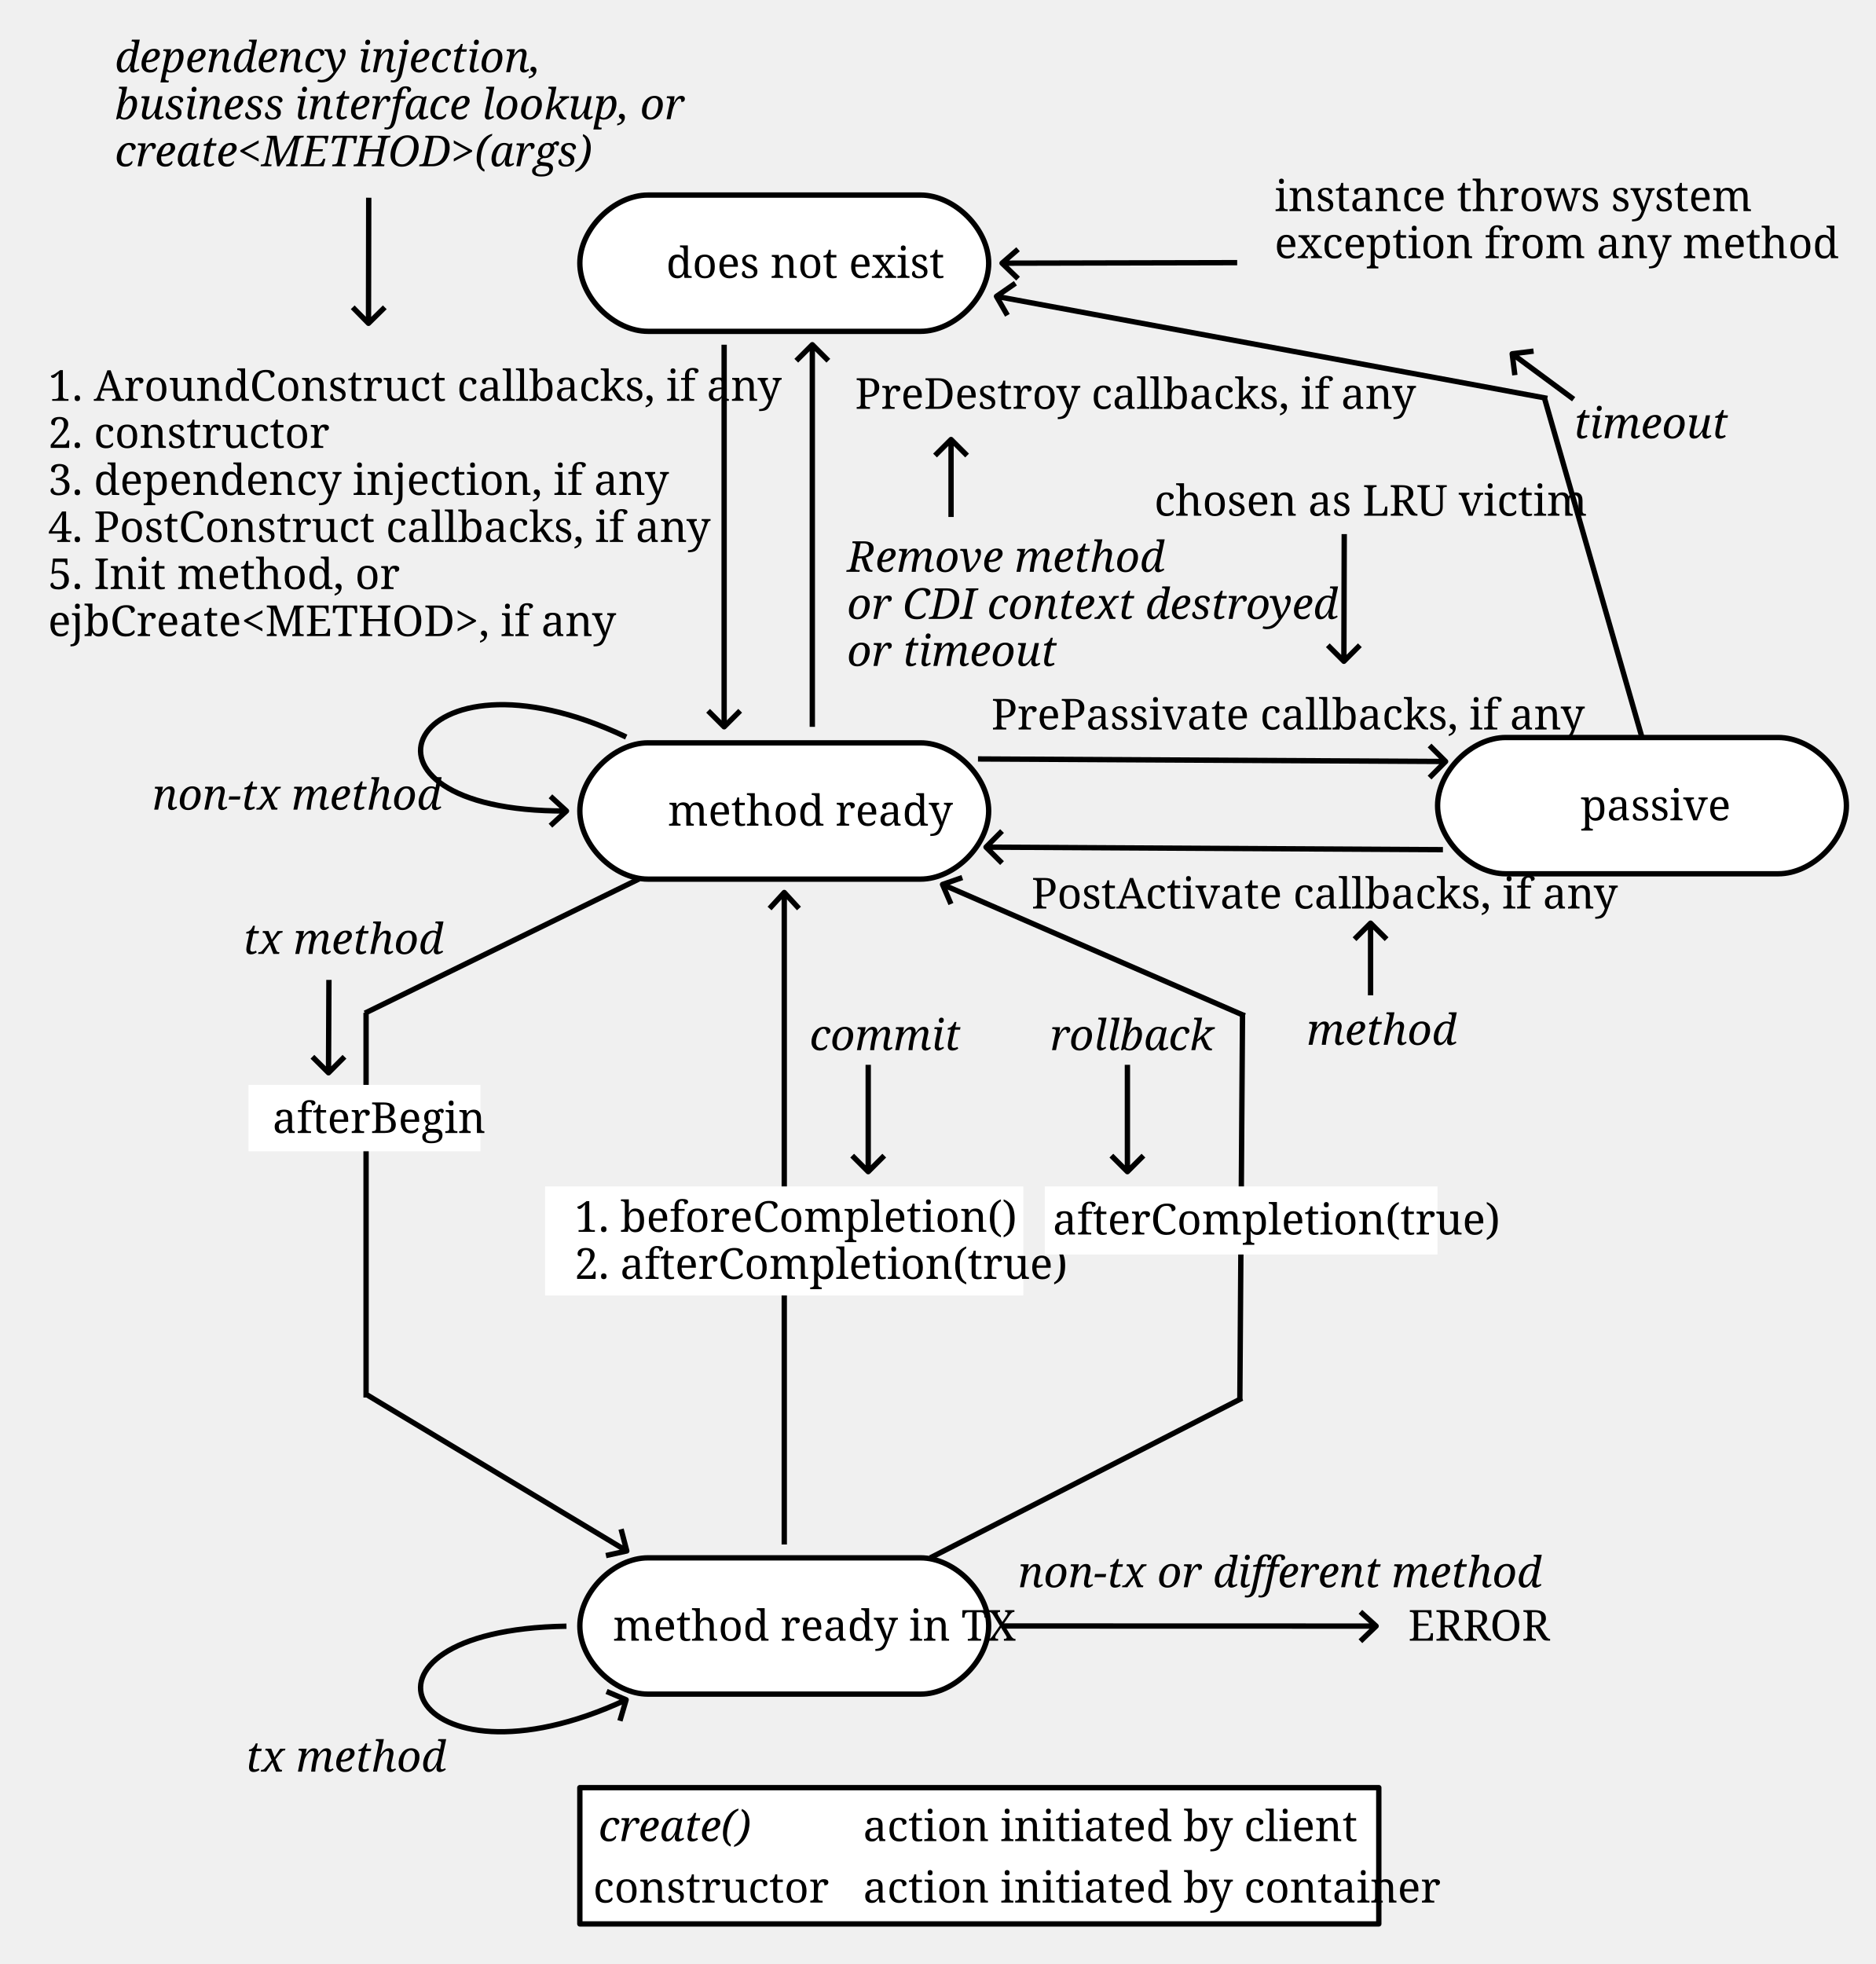
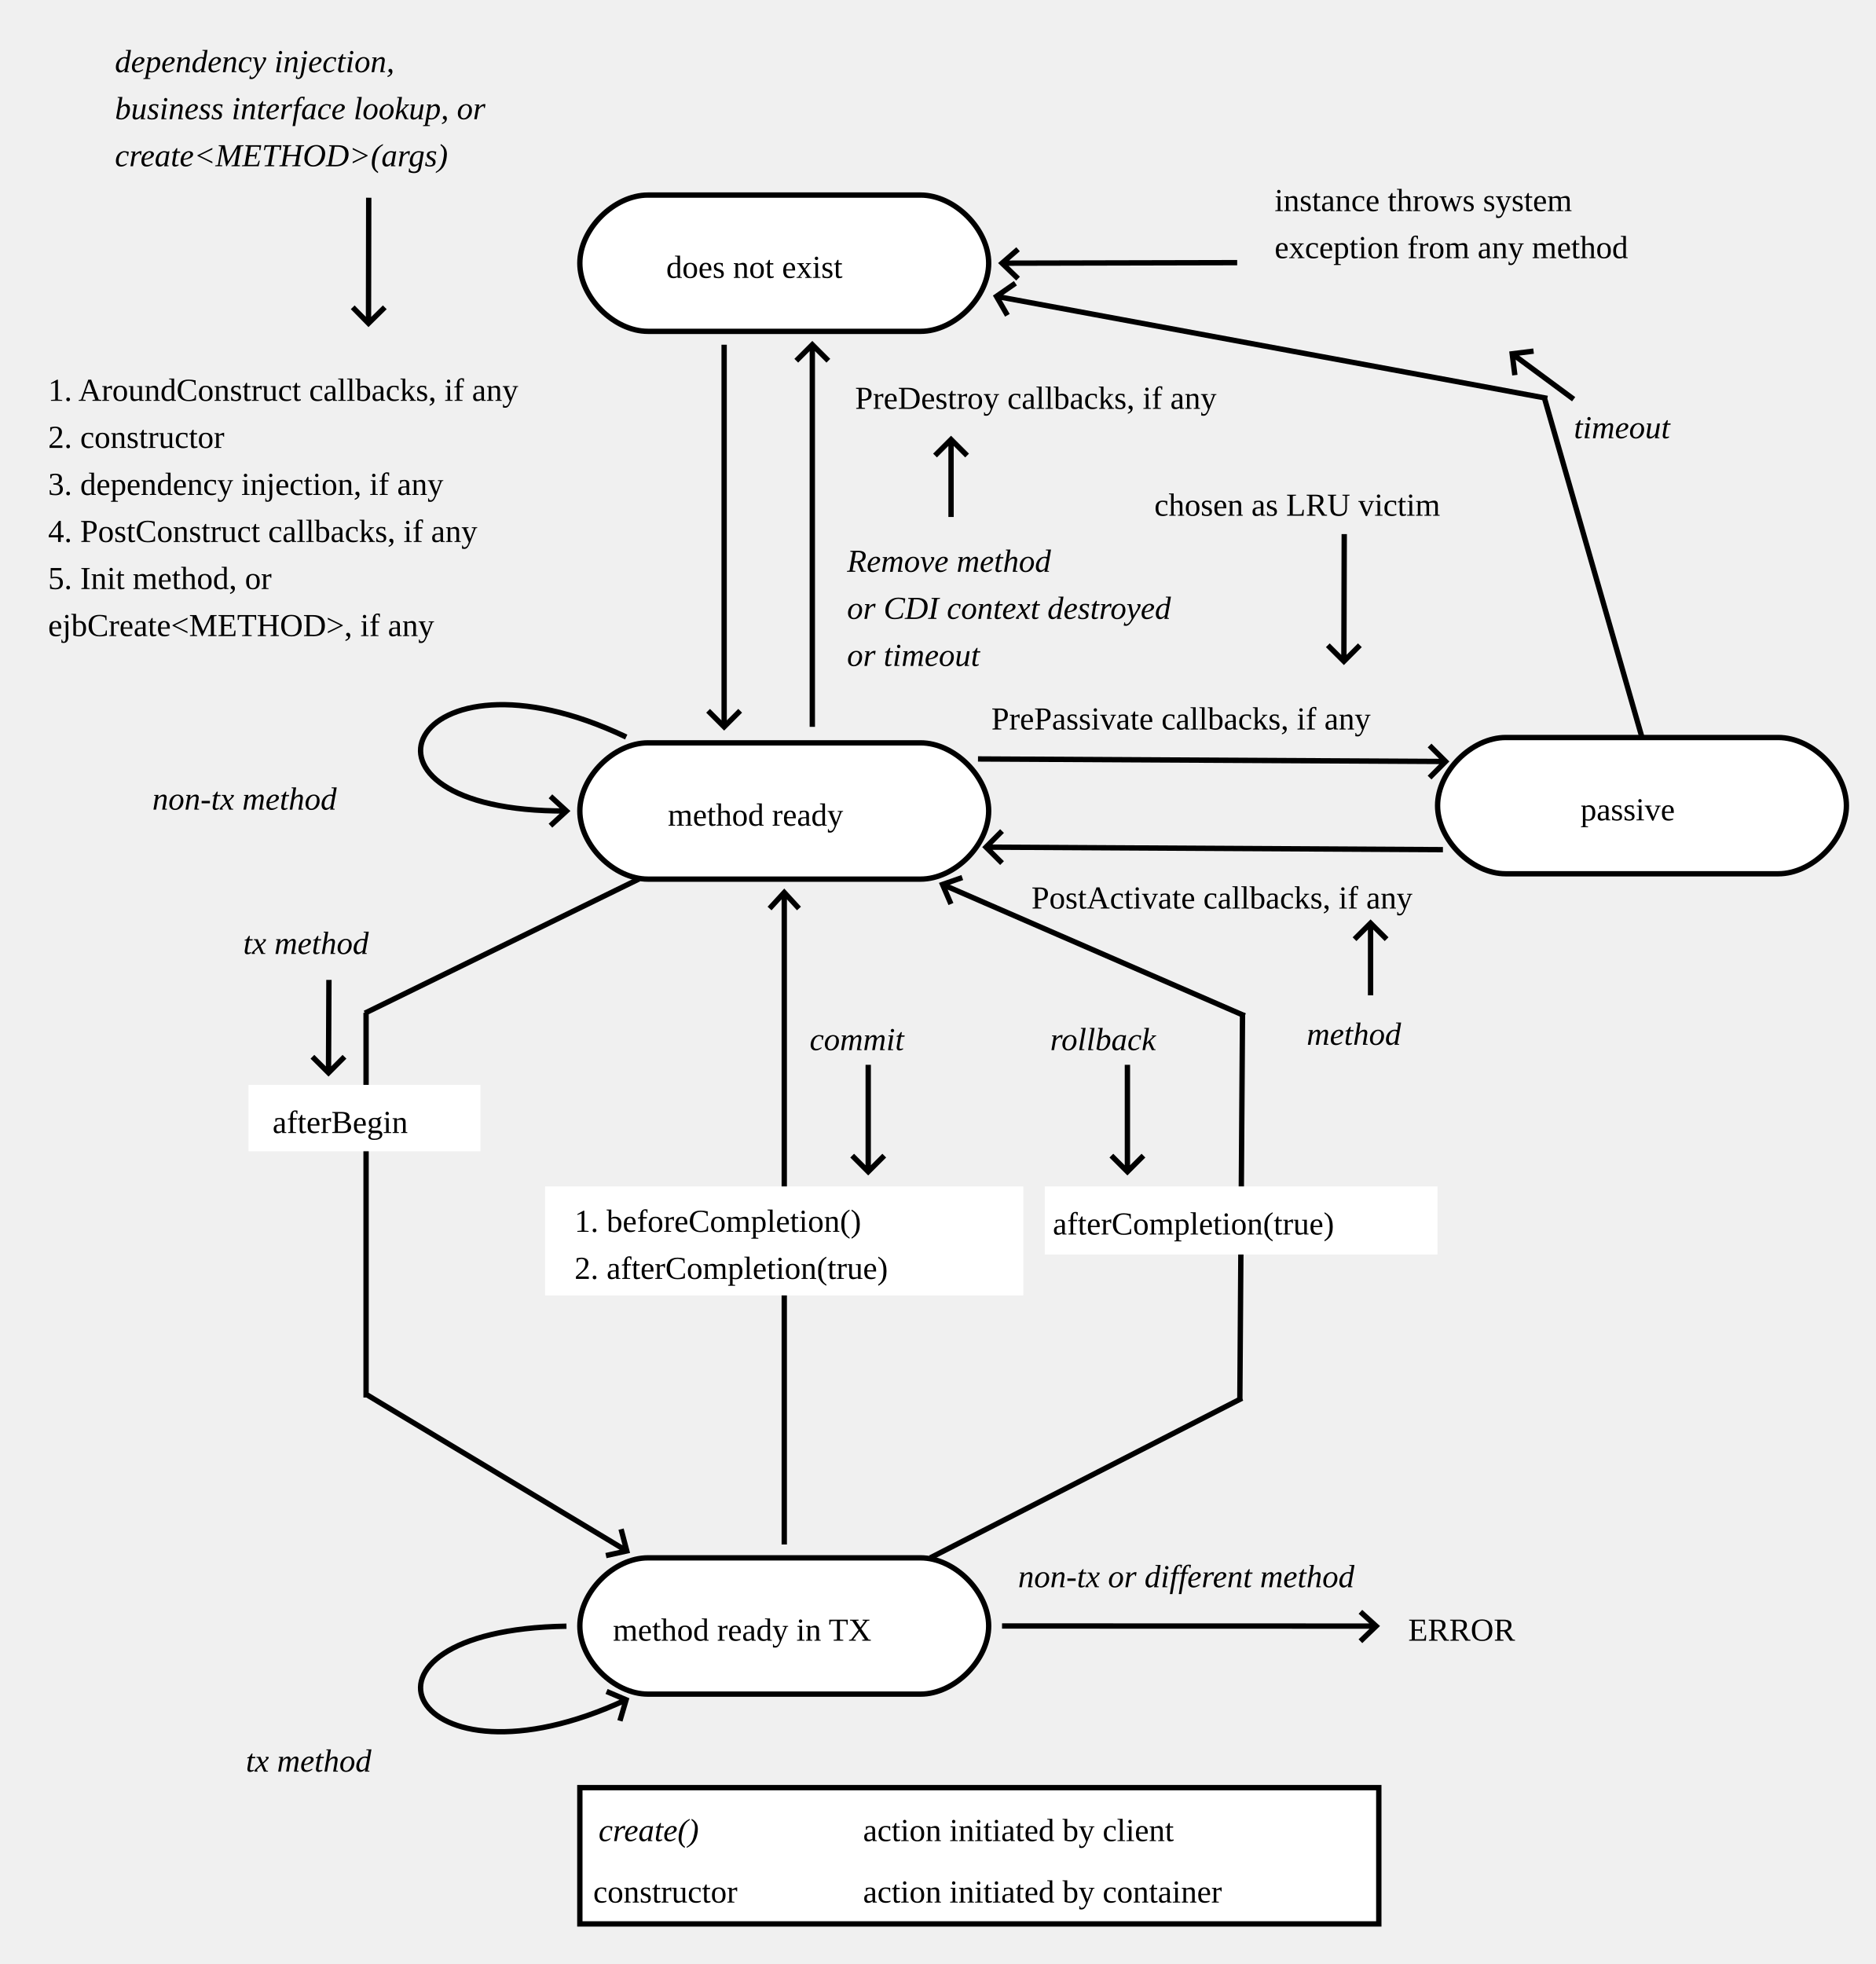
<svg xmlns="http://www.w3.org/2000/svg" height="735" width="702">
-   <text transform="translate(43 27)" font-style="italic" font-weight="400" font-size="16" font-family="serif">
+   <text transform="translate(43 27)" font-style="italic">
    <tspan y="0" x="0">dependency injection, </tspan>
    <tspan y="17.609" x="0">business interface lookup, or</tspan>
    <tspan y="35.219" x="0">create&lt;METHOD&gt;(args)</tspan>
  </text>
-   <path d="M137.99 74l-.075 42-.01 5m6.095-6l-6.094 6-5.906-6" fill="none" stroke-linejoin="round" stroke="#000" stroke-width="2" />
-   <text transform="translate(18 150)" font-weight="400" font-size="16" font-family="serif">
+   <path d="M137.99 74l-.075 42-.01 5m6.095-6l-6.094 6-5.906-6" fill="none" stroke="#000" stroke-width="2" />
+   <text transform="translate(18 150)">
    <tspan y="0" x="0">1. AroundConstruct callbacks, if any</tspan>
    <tspan y="17.609" x="0">2. constructor</tspan>
    <tspan y="35.219" x="0">3. dependency injection, if any</tspan>
    <tspan y="52.828" x="0">4. PostConstruct callbacks, if any</tspan>
    <tspan y="70.438" x="0">5. Init method, or</tspan>
    <tspan y="88.047" x="0">ejbCreate&lt;METHOD&gt;, if any</tspan>
  </text>
  <path d="M242.5 73h102c12.75 0 25.5 12.75 25.5 25.5S357.25 124 344.5 124h-102c-12.75 0-25.5-12.75-25.5-25.5S229.75 73 242.5 73" fill="#fff" stroke="#000" stroke-width="2" stroke-linejoin="round" />
-   <text transform="translate(225 104)" font-weight="400" font-size="16" font-family="serif">
+   <text transform="translate(225 104)">
    <tspan y="0" x="24.32">does not exist</tspan>
  </text>
-   <path d="M271 129v143m6-6l-6 6-6-6" fill="none" stroke-linejoin="round" stroke="#000" stroke-width="2" />
+   <path d="M271 129v143m6-6l-6 6-6-6" fill="none" stroke="#000" stroke-width="2" />
  <path d="M242.5 278h102c12.75 0 25.5 12.75 25.5 25.5S357.25 329 344.5 329h-102c-12.75 0-25.5-12.75-25.5-25.5s12.75-25.5 25.5-25.5" fill="#fff" stroke="#000" stroke-width="2" stroke-linejoin="round" />
-   <text transform="translate(226 309)" font-weight="400" font-size="16" font-family="serif">
+   <text transform="translate(226 309)">
    <tspan y="0" x="23.93">method ready</tspan>
  </text>
-   <path d="M234.357 275.822C153 237 122 304 212 303.5m-6-5.5l6 5.5-6 5.5" fill="none" stroke-linejoin="round" stroke="#000" stroke-width="2" />
-   <text transform="translate(57 303)" font-style="italic" font-weight="400" font-size="16" font-family="serif">
+   <path d="M234.357 275.822C153 237 122 304 212 303.5m-6-5.5l6 5.5-6 5.5" fill="none" stroke="#000" stroke-width="2" />
+   <text transform="translate(57 303)" font-style="italic">
    <tspan y="0" x="0">non-tx method</tspan>
  </text>
-   <path d="M136.57 379.163l93.55-45.807 8.98-4.397M137 523V379m.01 142.802l93.276 56.047 4.285 2.575m-2.145-8.164l2.145 8.164-7.802 1.735" fill="none" stroke-linejoin="round" stroke="#000" stroke-width="2" />
-   <text transform="translate(91 357)" font-style="italic" font-weight="400" font-size="16" font-family="serif">
+   <path d="M136.57 379.163l93.55-45.807 8.98-4.397M137 523V379m.01 142.802l93.276 56.047 4.285 2.575m-2.145-8.164l2.145 8.164-7.802 1.735" fill="none" stroke="#000" stroke-width="2" />
+   <text transform="translate(91 357)" font-style="italic">
    <tspan y="0" x="0">tx method</tspan>
  </text>
-   <path d="M123.098 366.72l-.133 29.76-.023 5m5.978-6l-5.978 6-6.022-6" fill="none" stroke-linejoin="round" stroke="#000" stroke-width="2" />
+   <path d="M123.098 366.72l-.133 29.76-.023 5m5.978-6l-5.978 6-6.022-6" fill="none" stroke="#000" stroke-width="2" />
  <path fill="#fff" d="M93 406h86.8v24.84H93z" />
-   <text transform="translate(102 424)" font-weight="400" font-size="16" font-family="serif">
+   <text transform="translate(102 424)">
    <tspan y="0" x="0">afterBegin</tspan>
  </text>
  <path d="M242.5 583h102c12.75 0 25.5 12.75 25.5 25.5S357.25 634 344.5 634h-102c-12.75 0-25.5-12.75-25.5-25.5s12.75-25.5 25.5-25.5" fill="#fff" stroke="#000" stroke-width="2" stroke-linejoin="round" />
-   <text transform="translate(226 614)" font-weight="400" font-size="16" font-family="serif">
+   <text transform="translate(226 614)">
    <tspan y="0" x="3.367">method ready in TX</tspan>
  </text>
-   <path d="M212 608.583C122 610 153 674 234.327 636.114M227 633l7.326 3.114L232 644" fill="none" stroke-linejoin="round" stroke="#000" stroke-width="2" />
-   <text transform="translate(92 663)" font-style="italic" font-weight="400" font-size="16" font-family="serif">
+   <path d="M212 608.583C122 610 153 674 234.327 636.114M227 633l7.326 3.114L232 644" fill="none" stroke="#000" stroke-width="2" />
+   <text transform="translate(92 663)" font-style="italic">
    <tspan y="0" x="0">tx method</tspan>
  </text>
-   <path d="M293.5 578V334m-5.5 6l5.5-6 5.5 6" fill="none" stroke-linejoin="round" stroke="#000" stroke-width="2" />
+   <path d="M293.5 578V334m-5.5 6l5.5-6 5.5 6" fill="none" stroke="#000" stroke-width="2" />
  <path fill="#fff" d="M204 444h178.96v40.8H204z" />
-   <text transform="translate(215 461)" font-weight="400" font-size="16" font-family="serif">
+   <text transform="translate(215 461)">
    <tspan y="0" x="0">1. beforeCompletion()</tspan>
    <tspan y="17.609" x="0">2. afterCompletion(true)</tspan>
  </text>
-   <path d="M324.92 398.48v40m6-6l-6 6-6-6" fill="none" stroke-linejoin="round" stroke="#000" stroke-width="2" />
-   <text transform="translate(303 393)" font-style="italic" font-weight="400" font-size="16" font-family="serif">
+   <path d="M324.92 398.48v40m6-6l-6 6-6-6" fill="none" stroke="#000" stroke-width="2" />
+   <text transform="translate(303 393)" font-style="italic">
    <tspan y="0" x="0">commit</tspan>
  </text>
-   <path d="M375 608.501l135 .036 5 .002m-5.88-5.339l5.88 5.339-5.88 5.661" fill="none" stroke-linejoin="round" stroke="#000" stroke-width="2" />
-   <text transform="translate(381 594)" font-style="italic" font-weight="400" font-size="16" font-family="serif">
+   <path d="M375 608.501l135 .036 5 .002m-5.88-5.339l5.88 5.339-5.88 5.661" fill="none" stroke="#000" stroke-width="2" />
+   <text transform="translate(381 594)" font-style="italic">
    <tspan y="0" x="0">non-tx or different method</tspan>
  </text>
-   <text transform="translate(527 614)" font-weight="400" font-size="16" font-family="serif">
+   <text transform="translate(527 614)">
    <tspan y="0" x="0">ERROR</tspan>
  </text>
-   <path d="M464.807 523.27l-107.763 55.173-8.901 4.557" fill="none" stroke-linejoin="round" stroke="#000" stroke-width="2" />
-   <path d="M464 524l.931-135 .069-10" fill="none" stroke-linejoin="round" stroke="#000" stroke-width="2" />
-   <path d="M355.884 338.314l-3.156-7.32 7.399-2.58m-7.399 2.58l108.536 47.174 4.586 1.994" fill="none" stroke-linejoin="round" stroke="#000" stroke-width="2" />
+   <path d="M464.807 523.27l-107.763 55.173-8.901 4.557" fill="none" stroke="#000" stroke-width="2" />
+   <path d="M464 524l.931-135 .069-10" fill="none" stroke="#000" stroke-width="2" />
+   <path d="M355.884 338.314l-3.156-7.32 7.399-2.58m-7.399 2.58l108.536 47.174 4.586 1.994" fill="none" stroke="#000" stroke-width="2" />
  <path fill="#fff" d="M391 444h146.96v25.48H391z" />
-   <text transform="translate(394 462)" font-weight="400" font-size="16" font-family="serif">
+   <text transform="translate(394 462)">
    <tspan y="0" x="0">afterCompletion(true)</tspan>
  </text>
-   <path d="M421.92 398.48v40m6-6l-6 6-6-6" fill="none" stroke-linejoin="round" stroke="#000" stroke-width="2" />
-   <text transform="translate(393 393)" font-style="italic" font-weight="400" font-size="16" font-family="serif">
+   <path d="M421.92 398.48v40m6-6l-6 6-6-6" fill="none" stroke="#000" stroke-width="2" />
+   <text transform="translate(393 393)" font-style="italic">
    <tspan y="0" x="0">rollback</tspan>
  </text>
-   <path d="M366 284.027l170 .919 5 .027M535 279l6 5.973-6 6.027" fill="none" stroke-linejoin="round" stroke="#000" stroke-width="2" />
-   <text transform="translate(371 273)" font-weight="400" font-size="16" font-family="serif">
+   <path d="M366 284.027l170 .919 5 .027M535 279l6 5.973-6 6.027" fill="none" stroke="#000" stroke-width="2" />
+   <text transform="translate(371 273)">
    <tspan y="0" x="0">PrePassivate callbacks, if any</tspan>
  </text>
-   <path d="M503.066 199.88l-.118 42.6-.014 5m5.986-6l-5.986 6-6.014-6" fill="none" stroke-linejoin="round" stroke="#000" stroke-width="2" />
-   <text transform="translate(432 193)" font-weight="400" font-size="16" font-family="serif">
+   <path d="M503.066 199.88l-.118 42.6-.014 5m5.986-6l-5.986 6-6.014-6" fill="none" stroke="#000" stroke-width="2" />
+   <text transform="translate(432 193)">
    <tspan y="0" x="0">chosen as LRU victim</tspan>
  </text>
  <path d="M563.5 276h102c12.75 0 25.5 12.75 25.5 25.5S678.25 327 665.5 327h-102c-12.75 0-25.5-12.75-25.5-25.5s12.75-25.5 25.5-25.5" fill="#fff" stroke="#000" stroke-width="2" stroke-linejoin="round" />
-   <text transform="translate(547 307)" font-weight="400" font-size="16" font-family="serif">
+   <text transform="translate(547 307)">
    <tspan y="0" x="44.492">passive</tspan>
  </text>
-   <path d="M540 317.972l-166-.917-5-.027m6 5.972l-6-5.972 6-6.028" fill="none" stroke-linejoin="round" stroke="#000" stroke-width="2" />
-   <text transform="translate(386 340)" font-weight="400" font-size="16" font-family="serif">
+   <path d="M540 317.972l-166-.917-5-.027m6 5.972l-6-5.972 6-6.028" fill="none" stroke="#000" stroke-width="2" />
+   <text transform="translate(386 340)">
    <tspan y="0" x="0">PostActivate callbacks, if any</tspan>
  </text>
-   <path d="M506.92 351.48l6-6 6 6m-6-6v27" fill="none" stroke-linejoin="round" stroke="#000" stroke-width="2" />
-   <text transform="translate(489 391)" font-style="italic" font-weight="400" font-size="16" font-family="serif">
+   <path d="M506.92 351.48l6-6 6 6m-6-6v27" fill="none" stroke="#000" stroke-width="2" />
+   <text transform="translate(489 391)" font-style="italic">
    <tspan y="0" x="0">method</tspan>
  </text>
-   <path d="M298 135l6-6 6 6m-6-6v143" fill="none" stroke-linejoin="round" stroke="#000" stroke-width="2" />
-   <text transform="translate(317 214)" font-style="italic" font-weight="400" font-size="16" font-family="serif">
+   <path d="M298 135l6-6 6 6m-6-6v143" fill="none" stroke="#000" stroke-width="2" />
+   <text transform="translate(317 214)" font-style="italic">
    <tspan y="0" x="0">Remove method</tspan>
    <tspan y="17.609" x="0">or CDI context destroyed</tspan>
    <tspan y="35.219" x="0">or timeout</tspan>
  </text>
-   <path d="M349.92 170.48l6-6 6 6m-6-6v29" fill="none" stroke-linejoin="round" stroke="#000" stroke-width="2" />
-   <text transform="translate(320 153)" font-weight="400" font-size="16" font-family="serif">
+   <path d="M349.92 170.48l6-6 6 6m-6-6v29" fill="none" stroke="#000" stroke-width="2" />
+   <text transform="translate(320 153)">
    <tspan y="0" x="0">PreDestroy callbacks, if any</tspan>
  </text>
-   <path d="M578 149l33.738 117.39L614.5 276m-35.416-126.91l-201.251-37.27-4.917-.91M377 118l-4.084-7.09L380 106m208.92 43.4l-14.958-11.056-8.042-5.944m1 8l-1-8 8-1" fill="none" stroke-linejoin="round" stroke="#000" stroke-width="2" />
-   <text transform="translate(589 164)" font-style="italic" font-weight="400" font-size="16" font-family="serif">
+   <path d="M578 149l33.738 117.39L614.5 276m-35.416-126.91l-201.251-37.27-4.917-.91M377 118l-4.084-7.09L380 106m208.92 43.4l-14.958-11.056-8.042-5.944m1 8l-1-8 8-1" fill="none" stroke="#000" stroke-width="2" />
+   <text transform="translate(589 164)" font-style="italic">
    <tspan y="0" x="0">timeout</tspan>
  </text>
-   <path d="M463 98.291l-83 .187-5 .01m6 5.792l-6-5.791 6-5.209" fill="none" stroke-linejoin="round" stroke="#000" stroke-width="2" />
-   <text transform="translate(477 79)" font-weight="400" font-size="16" font-family="serif">
+   <path d="M463 98.291l-83 .187-5 .01m6 5.792l-6-5.791 6-5.209" fill="none" stroke="#000" stroke-width="2" />
+   <text transform="translate(477 79)">
    <tspan y="0" x="0">instance throws system</tspan>
    <tspan y="17.609" x="0">exception from any method</tspan>
  </text>
-   <path fill="#fff" stroke="#000" stroke-width="2" stroke-linejoin="round" d="M217 669h299v51H217z" />
-   <text transform="translate(224 689)" font-style="italic" font-weight="400" font-size="16" font-family="serif">
+   <path fill="#fff" stroke="#000" stroke-width="2" d="M217 669h299v51H217z" />
+   <text transform="translate(224 689)" font-style="italic">
    <tspan y="0" x="0">create()</tspan>
  </text>
-   <text transform="translate(222 712)" font-weight="400" font-size="16" font-family="serif">
+   <text transform="translate(222 712)">
    <tspan y="0" x="0">constructor</tspan>
  </text>
-   <text transform="translate(323 689)" font-weight="400" font-size="16" font-family="serif">
+   <text transform="translate(323 689)">
    <tspan y="0" x="0">action initiated by client</tspan>
  </text>
-   <text transform="translate(323 712)" font-weight="400" font-size="16" font-family="serif">
+   <text transform="translate(323 712)">
    <tspan y="0" x="0">action initiated by container</tspan>
  </text>
</svg>
